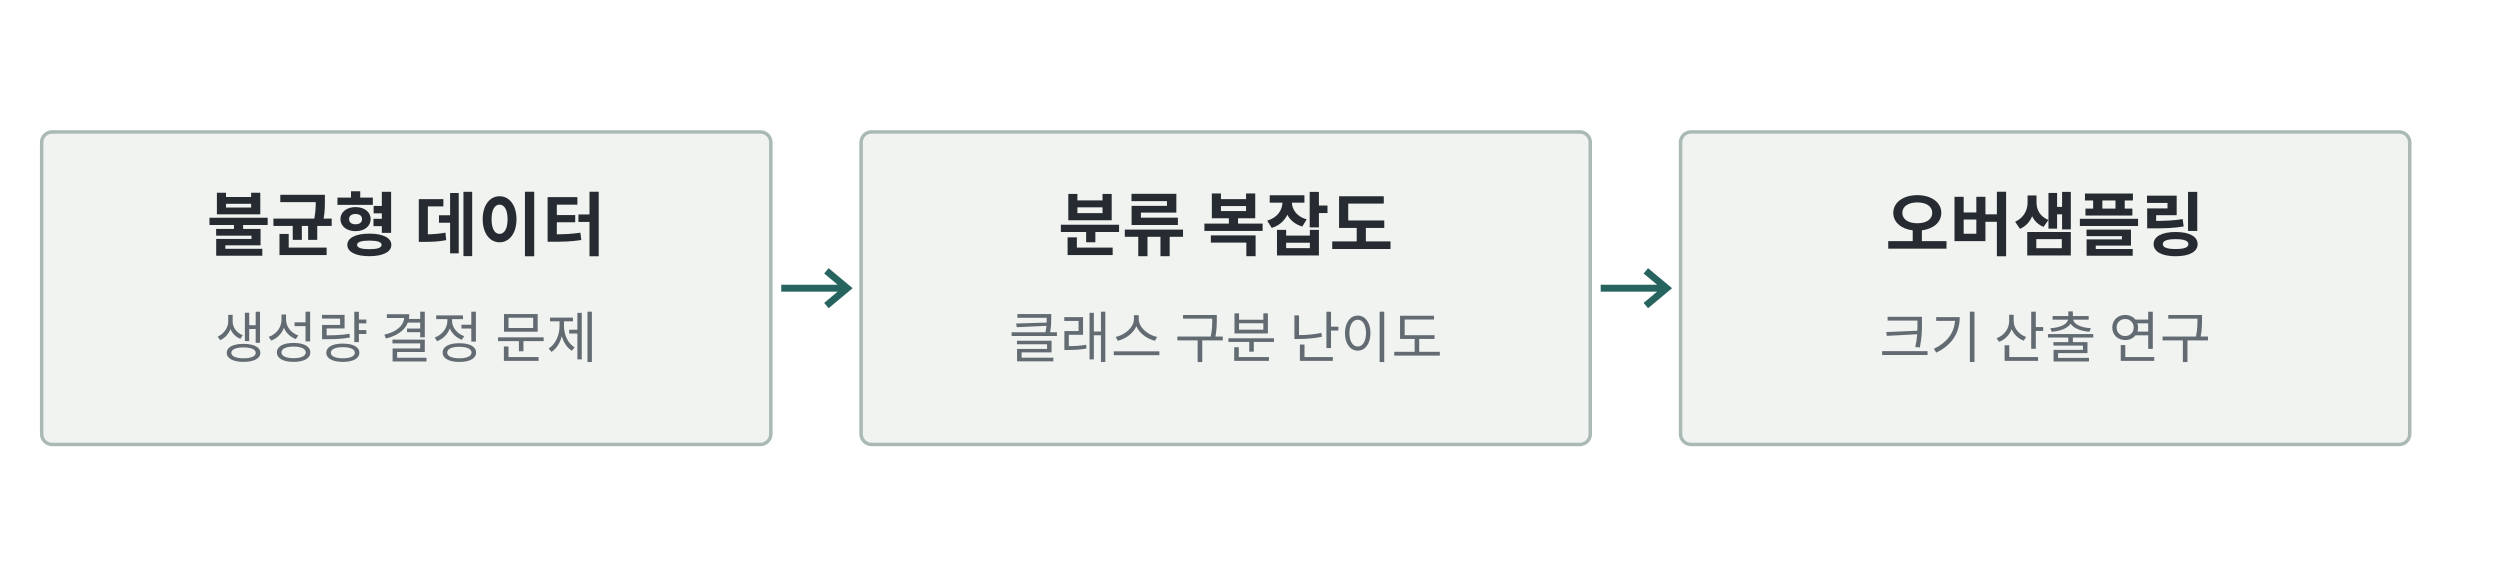
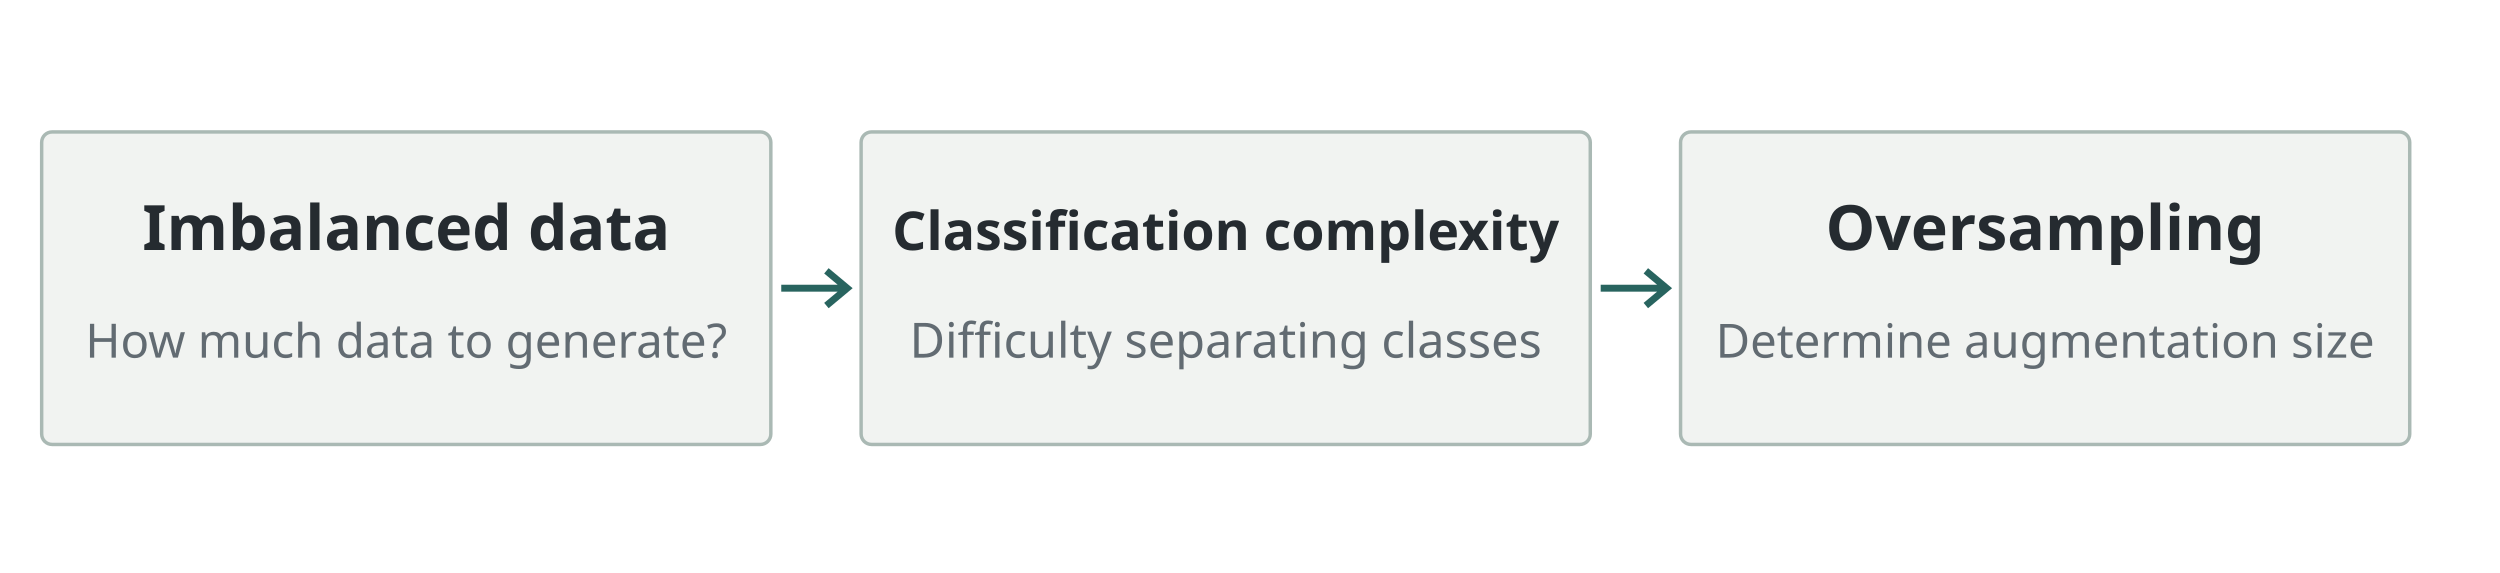
<svg xmlns="http://www.w3.org/2000/svg" viewBox="0 0 720 165">
  <g font-family="system-ui,sans-serif" fill="#252b30">
    <rect x="12" y="38" width="210" height="90" rx="3" fill="#f1f3f1" stroke="#aab9b4" />
-     <text x="117" y="72" text-anchor="middle" font-size="20" font-weight="600">불균형 데이터</text>
-     <text x="117" y="103" text-anchor="middle" font-size="16" fill="#626b72">생성량 결정 문제</text>
+     <text x="117" y="72" text-anchor="middle" font-size="18" font-weight="600">Imbalanced data</text>
+     <text x="117" y="103" text-anchor="middle" font-size="13.65" fill="#626b72">How much data to generate?</text>
    <path d="M225 83h19m-6-5 6 5-6 5" fill="none" stroke="#28645f" stroke-width="2" />
    <rect x="248" y="38" width="210" height="90" rx="3" fill="#f1f3f1" stroke="#aab9b4" />
-     <text x="353" y="72" text-anchor="middle" font-size="20" font-weight="600">분류 복잡도</text>
-     <text x="353" y="103" text-anchor="middle" font-size="16" fill="#626b72">클래스 구분 난이도</text>
+     <text x="353" y="72" text-anchor="middle" font-size="15.44" font-weight="600">Classification complexity</text>
+     <text x="353" y="103" text-anchor="middle" font-size="14" fill="#626b72">Difficulty separating classes</text>
    <path d="M461 83h19m-6-5 6 5-6 5" fill="none" stroke="#28645f" stroke-width="2" />
    <rect x="484" y="38" width="210" height="90" rx="3" fill="#f1f3f1" stroke="#aab9b4" />
-     <text x="589" y="72" text-anchor="middle" font-size="20" font-weight="600">오버샘플링</text>
-     <text x="589" y="103" text-anchor="middle" font-size="16" fill="#626b72">크기 산출 연구</text>
+     <text x="589" y="72" text-anchor="middle" font-size="18" font-weight="600">Oversampling</text>
+     <text x="589" y="103" text-anchor="middle" font-size="13.58" fill="#626b72">Determine augmentation size</text>
  </g>
</svg>
